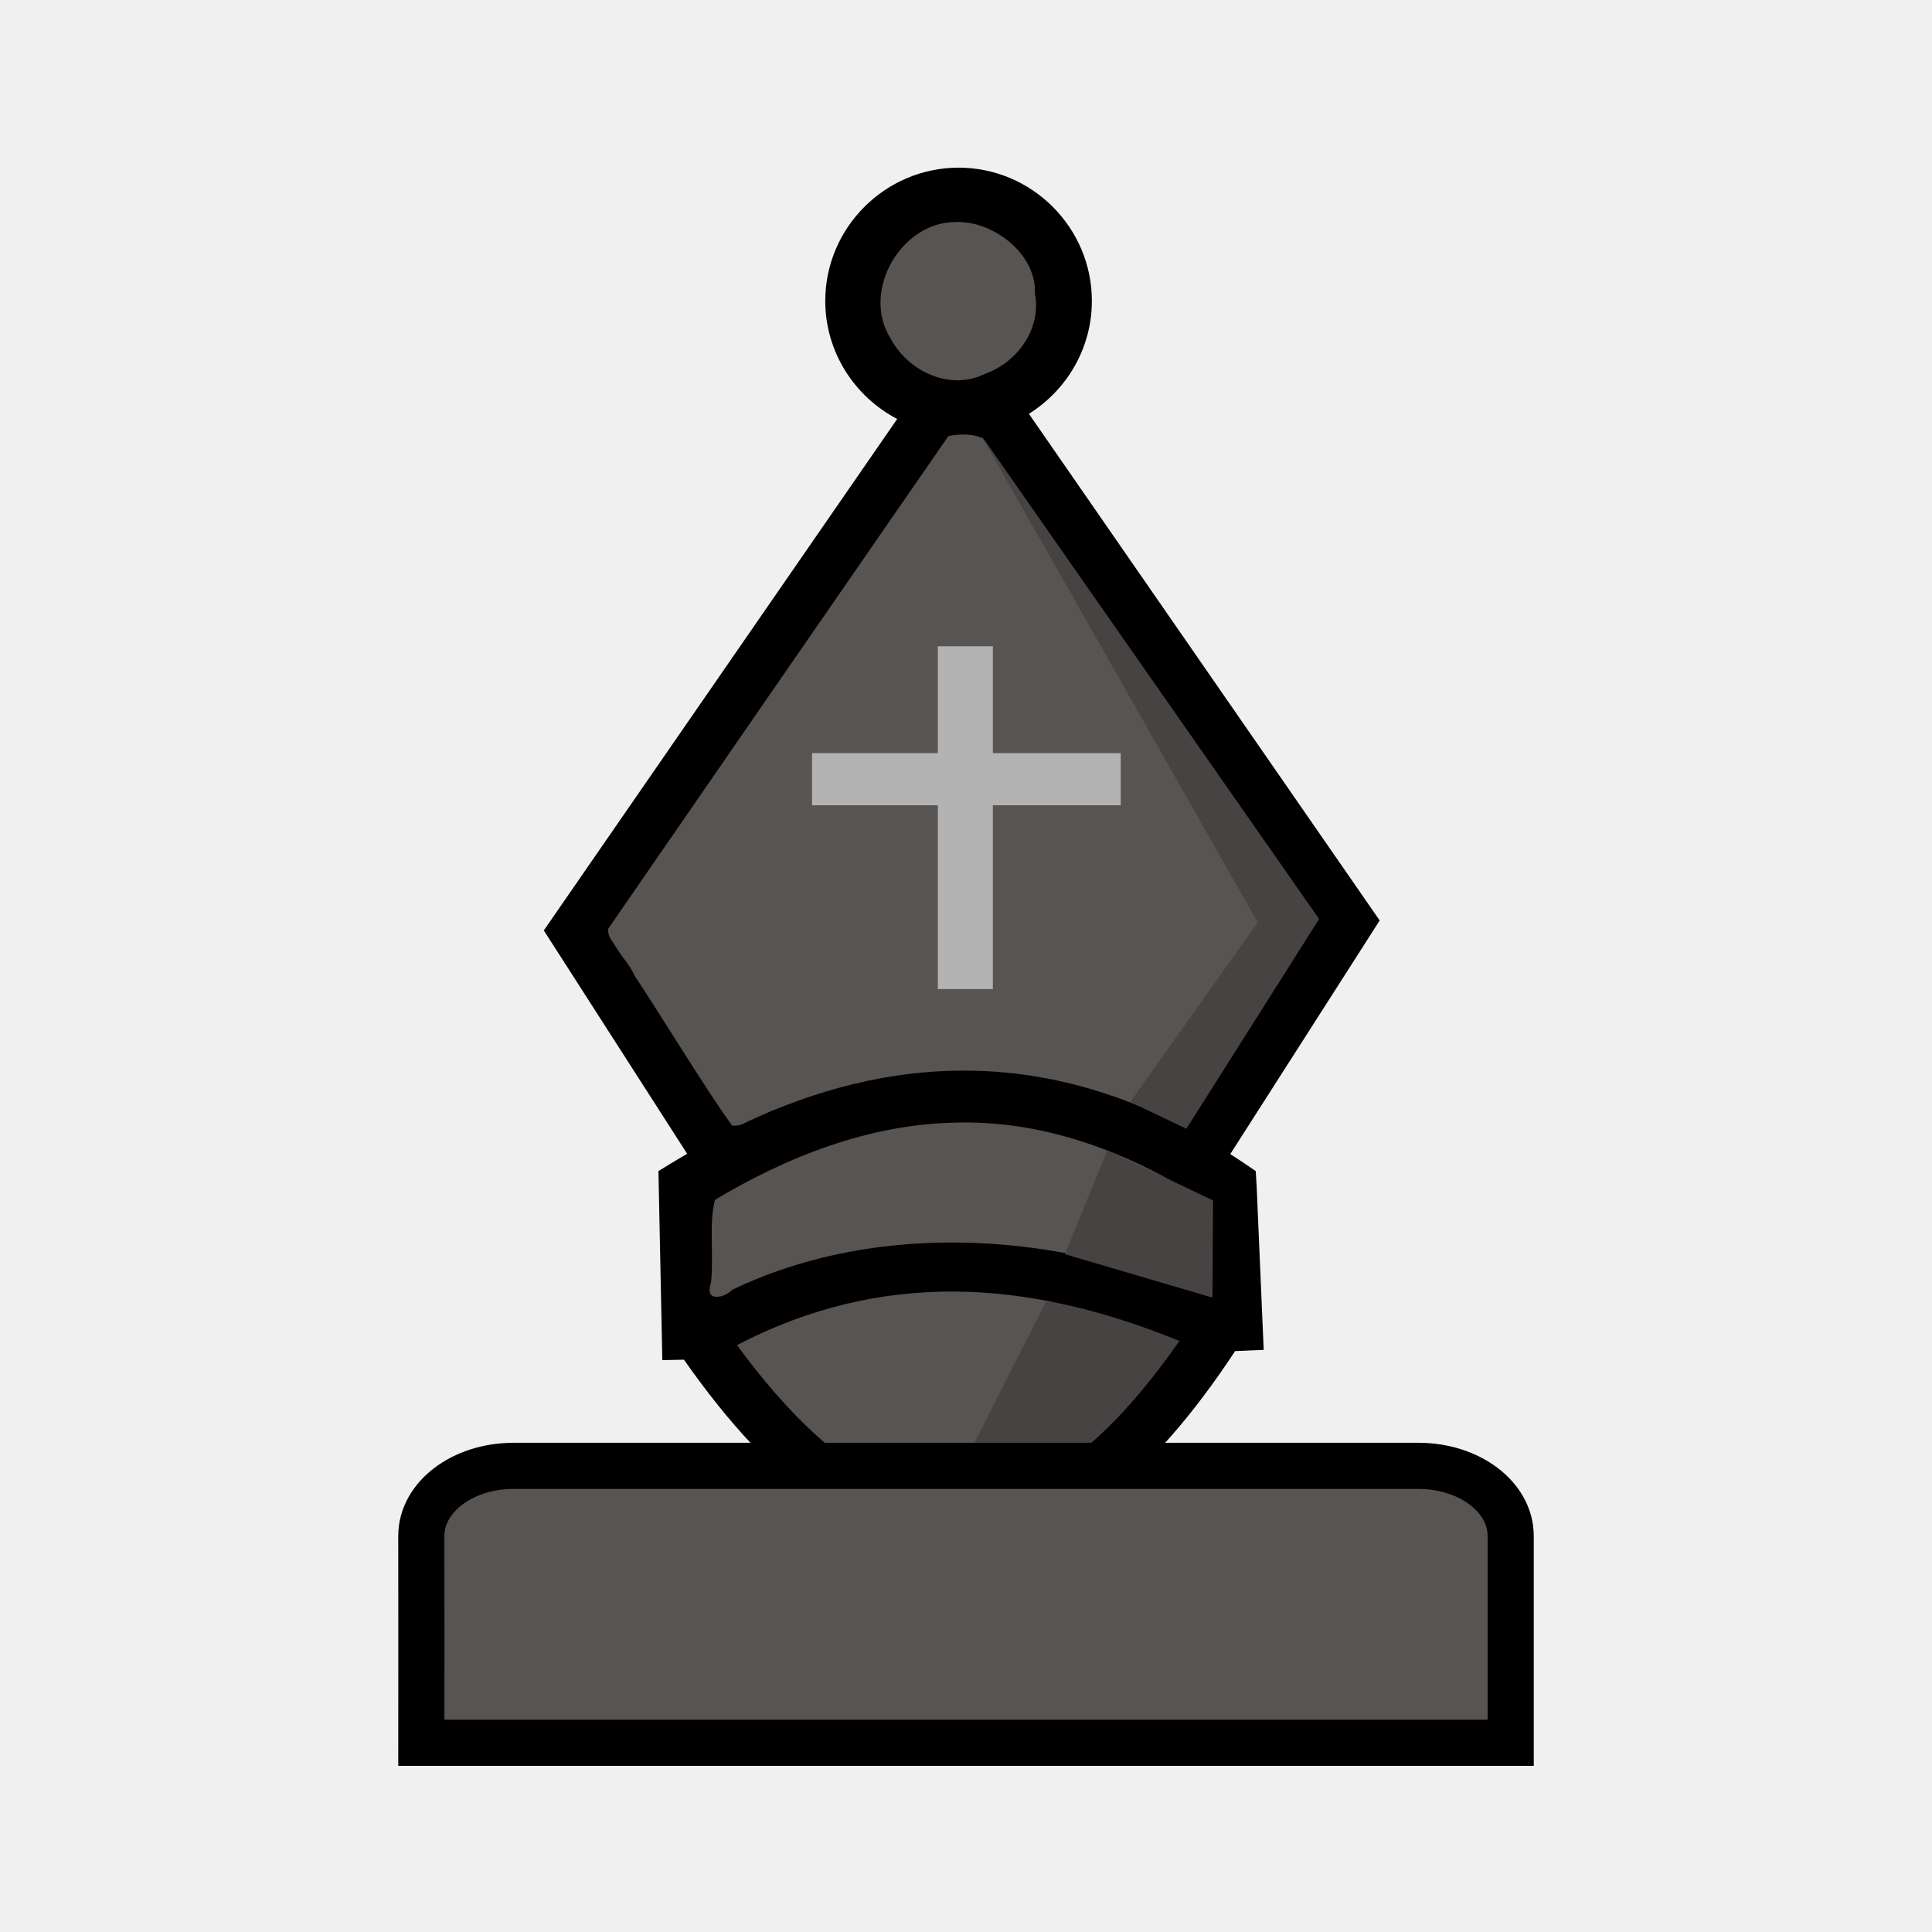
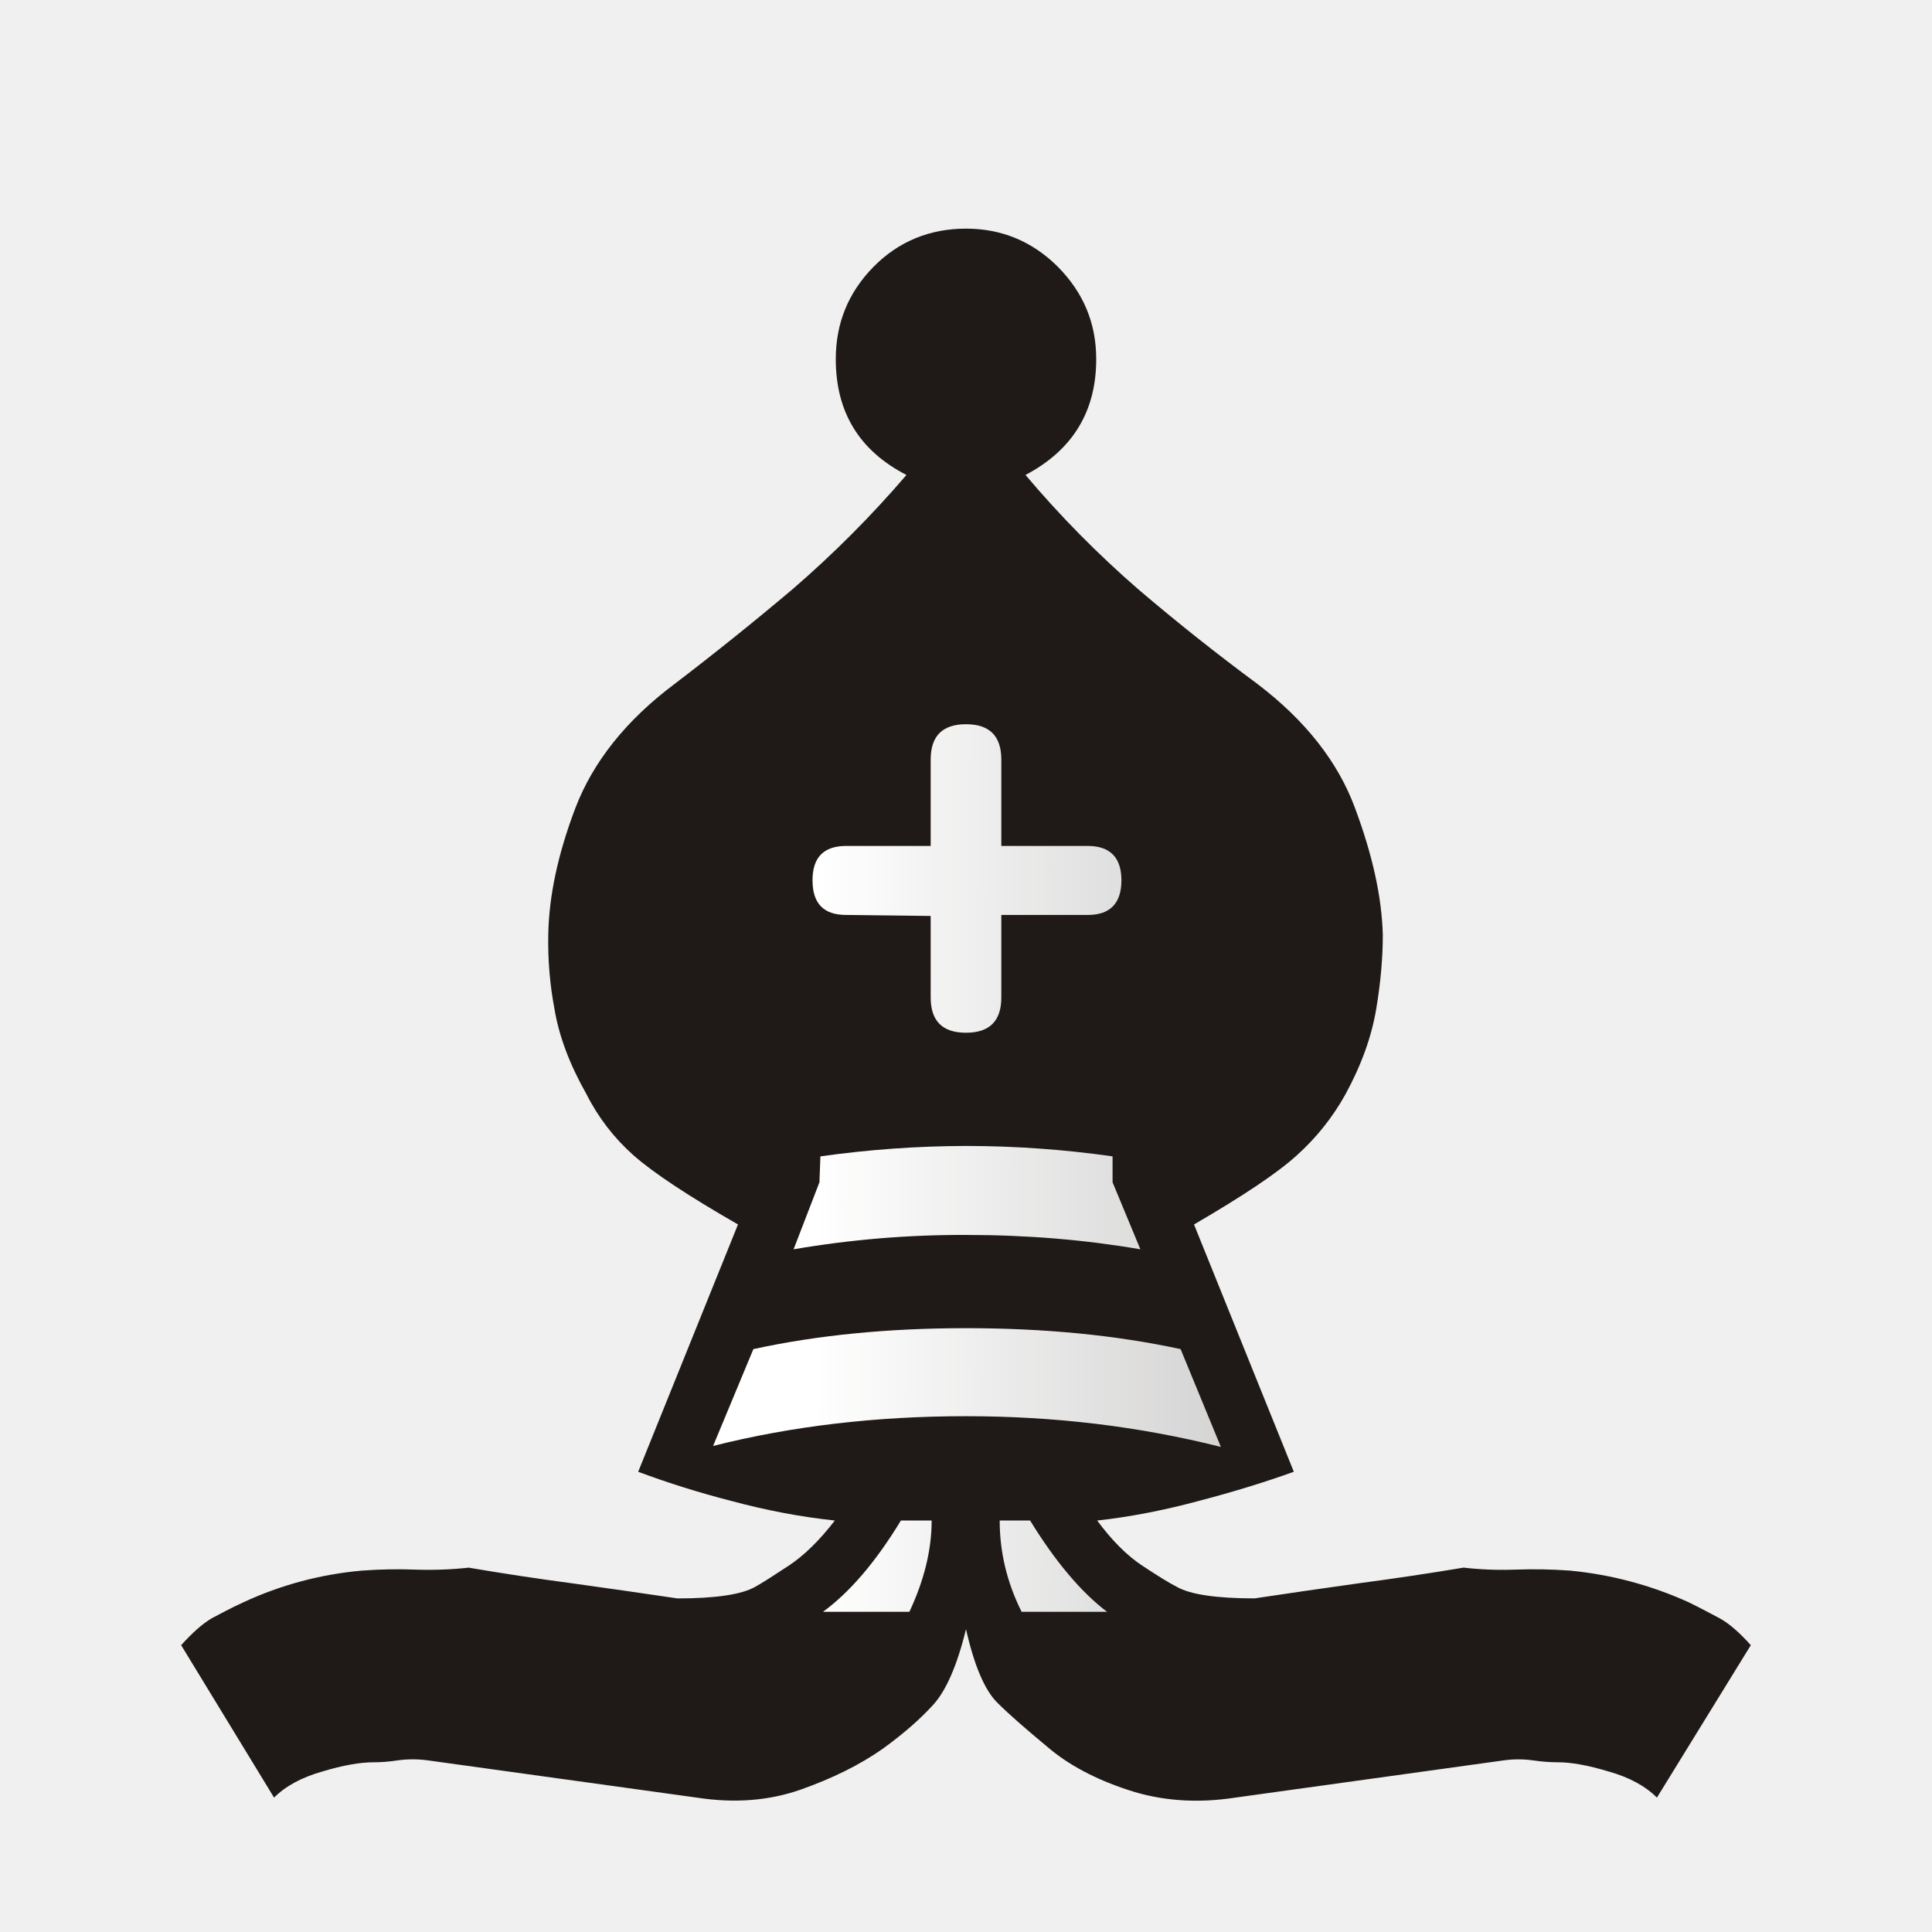
- <svg xmlns="http://www.w3.org/2000/svg" clip-rule="evenodd" fill-rule="evenodd" image-rendering="optimizeQuality" shape-rendering="geometricPrecision" text-rendering="geometricPrecision" viewBox="0 0 50 50">
-   <g transform="translate(390.121 -140.344)">
-     <path d="m-365.718 151.444c-2.966 4.278-5.91 8.574-8.868 12.859-.088.532.511.923.702 1.396.871 1.314 1.671 2.697 2.587 3.968.486.13.983-.341 1.474-.458 2.219-.897 4.761-1.193 7.097-.65 1.135.208 2.202.685 3.232 1.161.506-.157.651-.893 1.004-1.283.865-1.401 1.829-2.752 2.578-4.219-.145-.648-.736-1.147-1.057-1.734-2.513-3.658-5.045-7.302-7.57-10.952-.32-.2-.826-.181-1.18-.087z" fill="#575452" stroke="#000" stroke-linecap="square" stroke-width=".424" />
-     <path d="m-365.629 173.546c-1.908-.011-3.802.507-5.484 1.392-.288.192-.033.516.131.693 1.146 1.46 2.48 2.914 4.269 3.56.744.265 1.557.346 2.326.143 1.737-.422 3.071-1.738 4.169-3.079.279-.385.636-.733.836-1.162-.018-.357-.487-.367-.745-.505-1.759-.653-3.617-1.083-5.503-1.042z" fill="#575452" />
-     <path d="m-363.055 174.037-2.596 5.122c2.783.127 4.616-1.87 6.104-4.209-1.158-.338-2.239-.908-3.508-.912z" fill="#464342" fill-rule="evenodd" />
-     <g transform="translate(-1.076376 -52.13282)">
-       <path clip-rule="nonzero" d="m-1378.637 739.871c-7.17 0-13.047 5.863-13.047 13.033 0 5.005 2.869 9.367 7.037 11.549l-34.566 50.029 14.023 21.848c-.528.312-1.06.608-1.584.936l-1.227.752.381 18.494 2.113-.045c8.839 12.62 17.906 19.145 27.318 18.947 9.674-.203 18.463-7.428 26.596-19.787l2.795-.117-.688-15.988-.092-1.504-1.029-.699c-.487-.333-.974-.648-1.461-.961l14.615-22.852-34.31-49.557c3.687-2.308 6.158-6.397 6.158-11.045 0-7.17-5.863-13.033-13.033-13.033zm0 5.066c4.432 0 7.969 3.534 7.969 7.967 0 4.432-3.536 7.969-7.969 7.969s-7.981-3.536-7.981-7.969c0-4.432 3.548-7.967 7.981-7.967zm2.512 20.75-.4.277 32.992 47.646-12.904 20.186c-7.83-4.132-15.577-5.831-23.137-5.58v-.002c-7.265.241-14.353 2.285-21.172 5.674l-12.389-19.301 33.652-48.693c.28.018.559.043.844.043.859 0 1.698-.089 2.512-.25zm-1.728 67.535c7.526.076 15.26 2.454 23.357 7.75l.404 9.4c-8.366-3.507-16.746-5.489-25.02-5.523-7.99-.034-15.881 1.751-23.561 5.719l-.197-9.623c8.223-4.936 16.486-7.808 25.016-7.723zm-1.186 16.582c7.166.045 14.481 1.767 21.996 4.828-7.288 10.49-14.462 15.574-21.25 15.717-6.678.14-14.07-4.441-22.023-15.311 6.987-3.633 14.058-5.28 21.277-5.234z" fill-rule="nonzero" image-rendering="auto" shape-rendering="auto" text-rendering="auto" transform="matrix(.2645833 0 0 .2645833 .529171 1.058333)" />
-       <path d="m-168.836 209.693v.689 2.811h-4.121v1.709h4.121v6.02h1.803v-6.02h4.188v-1.709h-4.188v-3.5z" style="clip-rule:nonzero;fill:#b3b3b3;fill-rule:nonzero;image-rendering:auto;shape-rendering:auto;text-rendering:auto" transform="matrix(.7900311 0 0 .7900311 -231.3882 43.53835)" />
-       <path d="m-638.292 765.261c-2.101-.778-3.833-2.346-4.935-4.468-.868-1.672-.979-2.217-.837-4.122.565-7.603 9.386-10.826 14.636-5.348 4.017 4.191 2.665 11.044-2.684 13.601-1.696.811-4.49.963-6.18.337z" fill="#fff" transform="matrix(.2400706 0 0 .2400706 -211.6495 18.49866)" />
-       <path d="m-375.754 230.413c-1.323 0-2.387.809-2.387 1.814.004 1.794-0 3.736 0 5.353h28.193c-0-1.974 0-3.496 0-5.353 0-1.005-1.065-1.814-2.387-1.814z" fill="#575452" stroke="#000" stroke-linecap="square" stroke-width="1.194" />
-     </g>
-     <path d="m-365.439 169.186c-2.267.051-4.453.914-6.362 2.073-.204.689-.056 1.499-.127 2.233-.213.672.459.793.877.409 2.907-1.383 6.324-1.473 9.424-.713.95.21 1.827.644 2.769.853.476-.224.13-.88.205-1.287-.129-.583.217-1.497-.531-1.732-1.877-1.152-4.03-1.91-6.255-1.836z" fill="#575452" stroke="#000" stroke-linecap="square" stroke-width=".424" />
-     <path d="m-365.376 145.878c-1.595-.01-2.73 1.974-1.88 3.333.506.942 1.702 1.496 2.708 1.004.928-.336 1.602-1.289 1.424-2.292.032-1.133-1.177-2.077-2.252-2.045z" fill="#575452" stroke="#000" stroke-linecap="square" stroke-width=".424" />
-     <g fill="#464342" fill-rule="evenodd">
-       <path d="m-364.742 151.588 7.172 12.628-3.299 4.645 1.451.696 3.436-5.429z" />
-       <path d="m-361.464 170.116-1.099 2.686 3.82 1.124.017-2.514c-.965-.46-1.992-.954-2.737-1.297z" />
-     </g>
-   </g>
+ <svg xmlns="http://www.w3.org/2000/svg" style="color-scheme:light only" width="50mm" height="50mm" fill-rule="evenodd" clip-rule="evenodd" image-rendering="optimizeQuality" shape-rendering="geometricPrecision" text-rendering="geometricPrecision" viewBox="0 0 50 50">
+   <linearGradient id="a" x1="21.094" x2="77.669" y1="37.101" y2="37.469" gradientUnits="userSpaceOnUse">
+     <stop offset="0" stop-color="#fff" />
+     <stop offset="1" stop-color="#fff" stop-opacity="0" />
+   </linearGradient>
+   <path fill="#1f1a17" d="M25 42.162c-.229.94-.516 1.592-.847 1.956-.33.364-.762.745-1.312 1.143-.593.415-1.295.762-2.108 1.05s-1.71.364-2.701.211l-6.968-.965a2.858 2.858 0 0 0-.762 0c-.22.034-.432.051-.635.051-.347 0-.787.076-1.32.237-.543.153-.958.381-1.254.677l-2.405-3.945c.297-.33.56-.559.788-.694.237-.127.508-.271.821-.415a9.179 9.179 0 0 1 3.073-.821c.466-.034.923-.043 1.364-.026a9.8 9.8 0 0 0 1.397-.05c.889.152 1.786.287 2.684.406.905.127 1.811.254 2.717.39.991 0 1.66-.102 2.007-.297.186-.102.474-.288.872-.55.398-.263.796-.652 1.194-1.169-.88-.093-1.77-.262-2.684-.508a24.094 24.094 0 0 1-2.405-.753l2.583-6.401c-1.296-.745-2.193-1.338-2.71-1.795a5.3 5.3 0 0 1-1.21-1.575c-.432-.762-.712-1.498-.83-2.21a9.341 9.341 0 0 1-.16-1.913c.016-.99.245-2.083.702-3.285.457-1.194 1.312-2.27 2.565-3.209a79.091 79.091 0 0 0 3.057-2.455 27.746 27.746 0 0 0 2.946-2.955c-1.22-.627-1.829-1.626-1.829-2.997 0-.932.322-1.72.974-2.388.652-.66 1.456-.99 2.396-.99.923 0 1.719.33 2.38.99.66.669.99 1.456.99 2.388q0 2.031-1.83 2.997a26.796 26.796 0 0 0 2.914 2.955 56.74 56.74 0 0 0 3.09 2.455c1.236.94 2.083 2.015 2.523 3.209.449 1.202.694 2.294.72 3.285 0 .567-.051 1.202-.17 1.913s-.38 1.448-.796 2.21a6.084 6.084 0 0 1-1.253 1.575c-.5.457-1.388 1.05-2.667 1.795l2.583 6.4c-.729.263-1.55.517-2.456.754-.914.246-1.786.415-2.633.508.381.517.77.906 1.168 1.169.398.262.695.448.898.55.347.195 1.016.296 2.007.296a263.35 263.35 0 0 1 2.692-.39 81.13 81.13 0 0 0 2.718-.406c.44.051.889.068 1.346.051a13.12 13.12 0 0 1 1.405.026 9.627 9.627 0 0 1 3.074.82c.296.145.567.289.804.416.246.135.508.364.804.694l-2.43 3.945c-.296-.296-.71-.524-1.253-.677-.533-.16-.965-.237-1.295-.237-.22 0-.44-.017-.66-.05a2.794 2.794 0 0 0-.754 0l-6.95.964c-.992.153-1.914.085-2.761-.194-.855-.28-1.558-.652-2.1-1.118-.542-.449-.982-.83-1.304-1.151-.321-.322-.592-.957-.804-1.897" />
+   <path fill="url(#a)" d="M24.086 23.705v2.108c0 .61.304.914.914.914s.914-.304.914-.914v-2.134h2.236c.575 0 .872-.296.872-.897 0-.593-.297-.889-.872-.889h-2.236v-2.235c0-.61-.304-.915-.914-.915s-.914.305-.914.915v2.235H21.9c-.584 0-.872.296-.872.889 0 .601.288.897.872.897zm7.51 13.741-1.042-2.531c-1.685-.364-3.539-.542-5.554-.542-1.998 0-3.835.178-5.503.542l-1.042 2.506c2.05-.517 4.234-.77 6.545-.77 2.286 0 4.479.262 6.596.795m-2.083-5.114-.72-1.735v-.67a27.03 27.03 0 0 0-3.793-.27 27.35 27.35 0 0 0-3.768.27l-.025.67-.669 1.735A25.85 25.85 0 0 1 25 31.96c1.592 0 3.09.127 4.513.372m-.864 9.381c-.66-.5-1.33-1.287-1.99-2.362h-.787c0 .813.186 1.6.567 2.362zm-5.114 0c.381-.812.576-1.6.576-2.362h-.796c-.643 1.059-1.312 1.846-2.015 2.362z" />
</svg>
